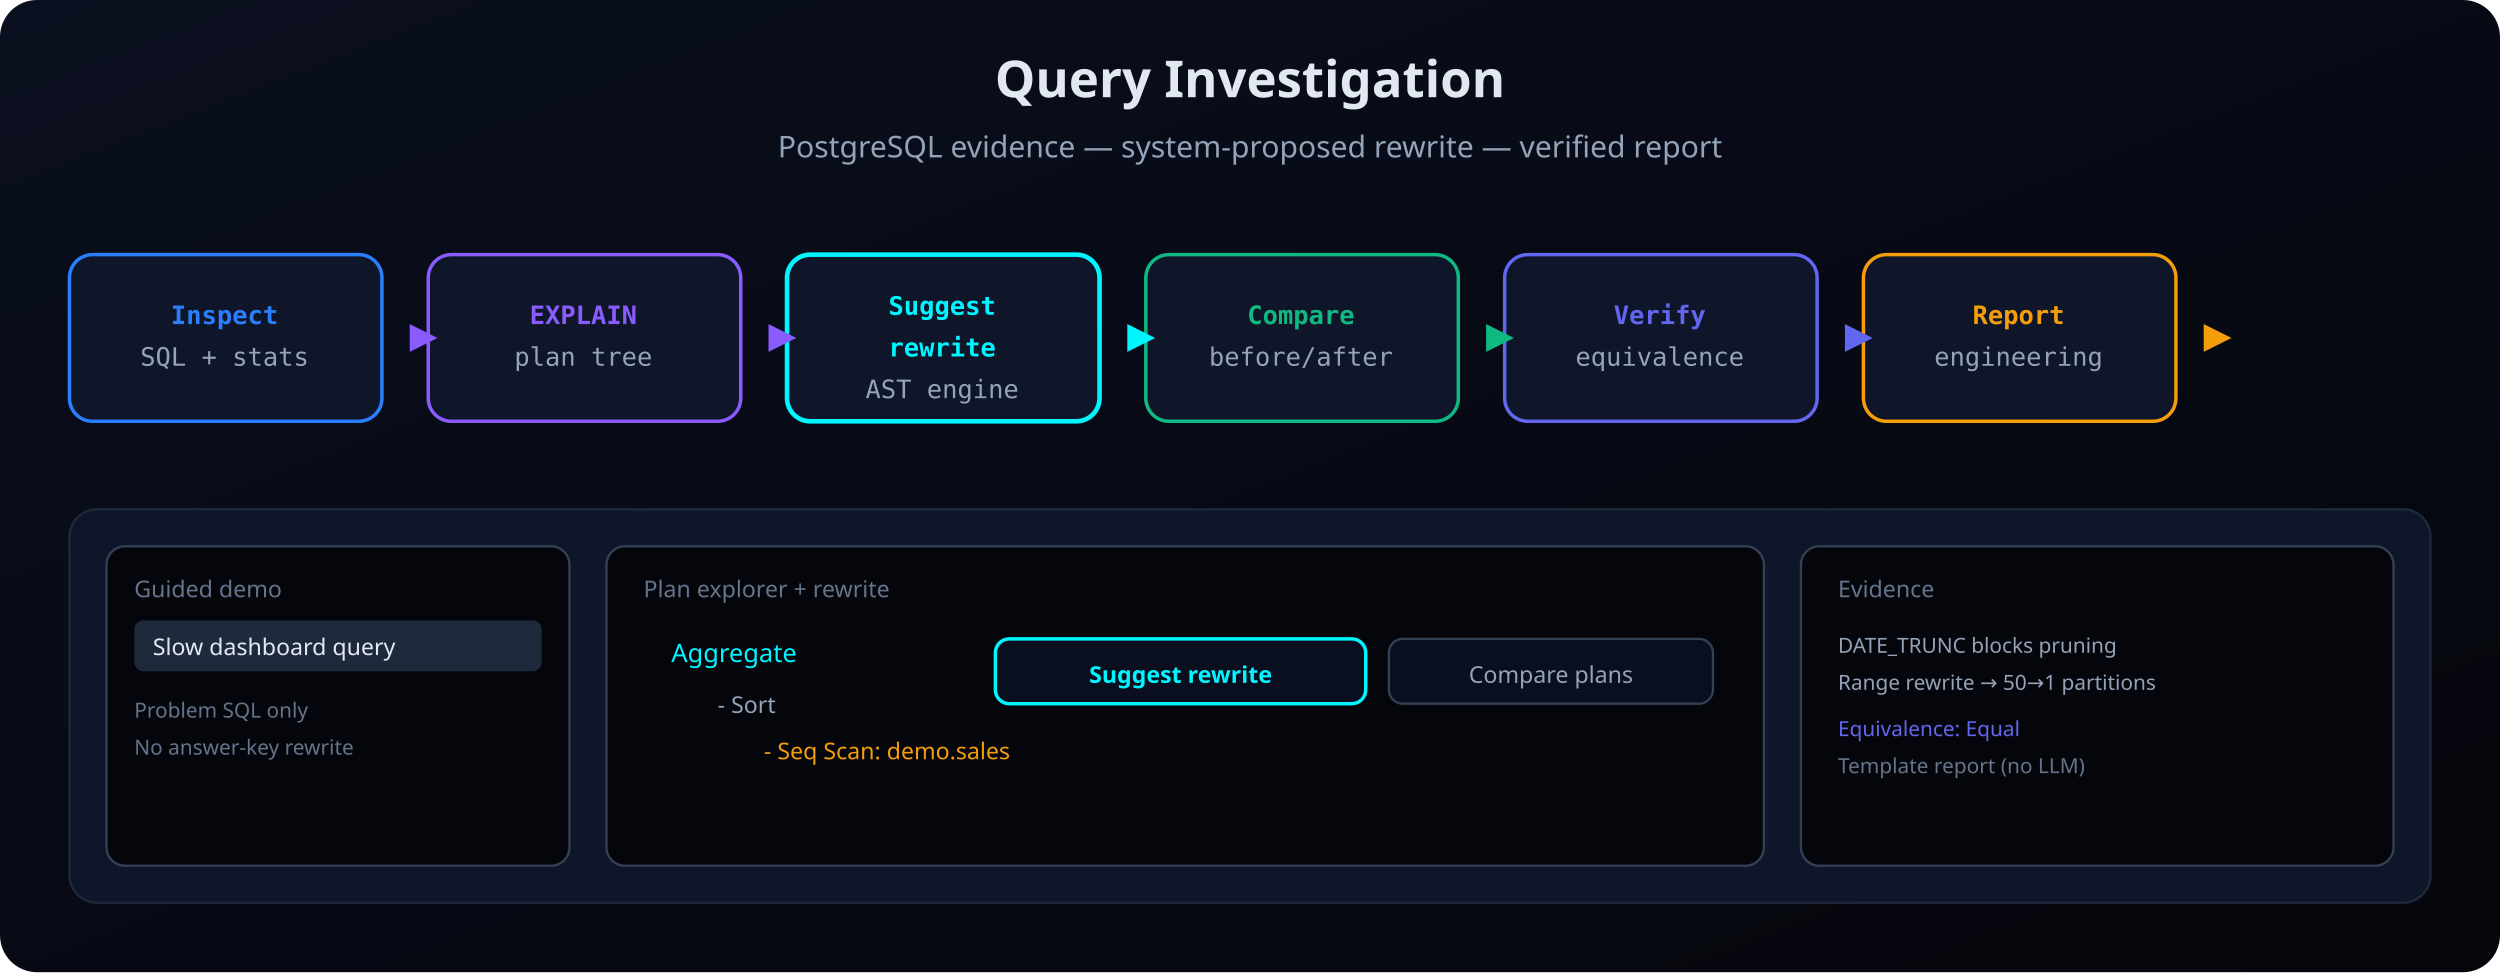
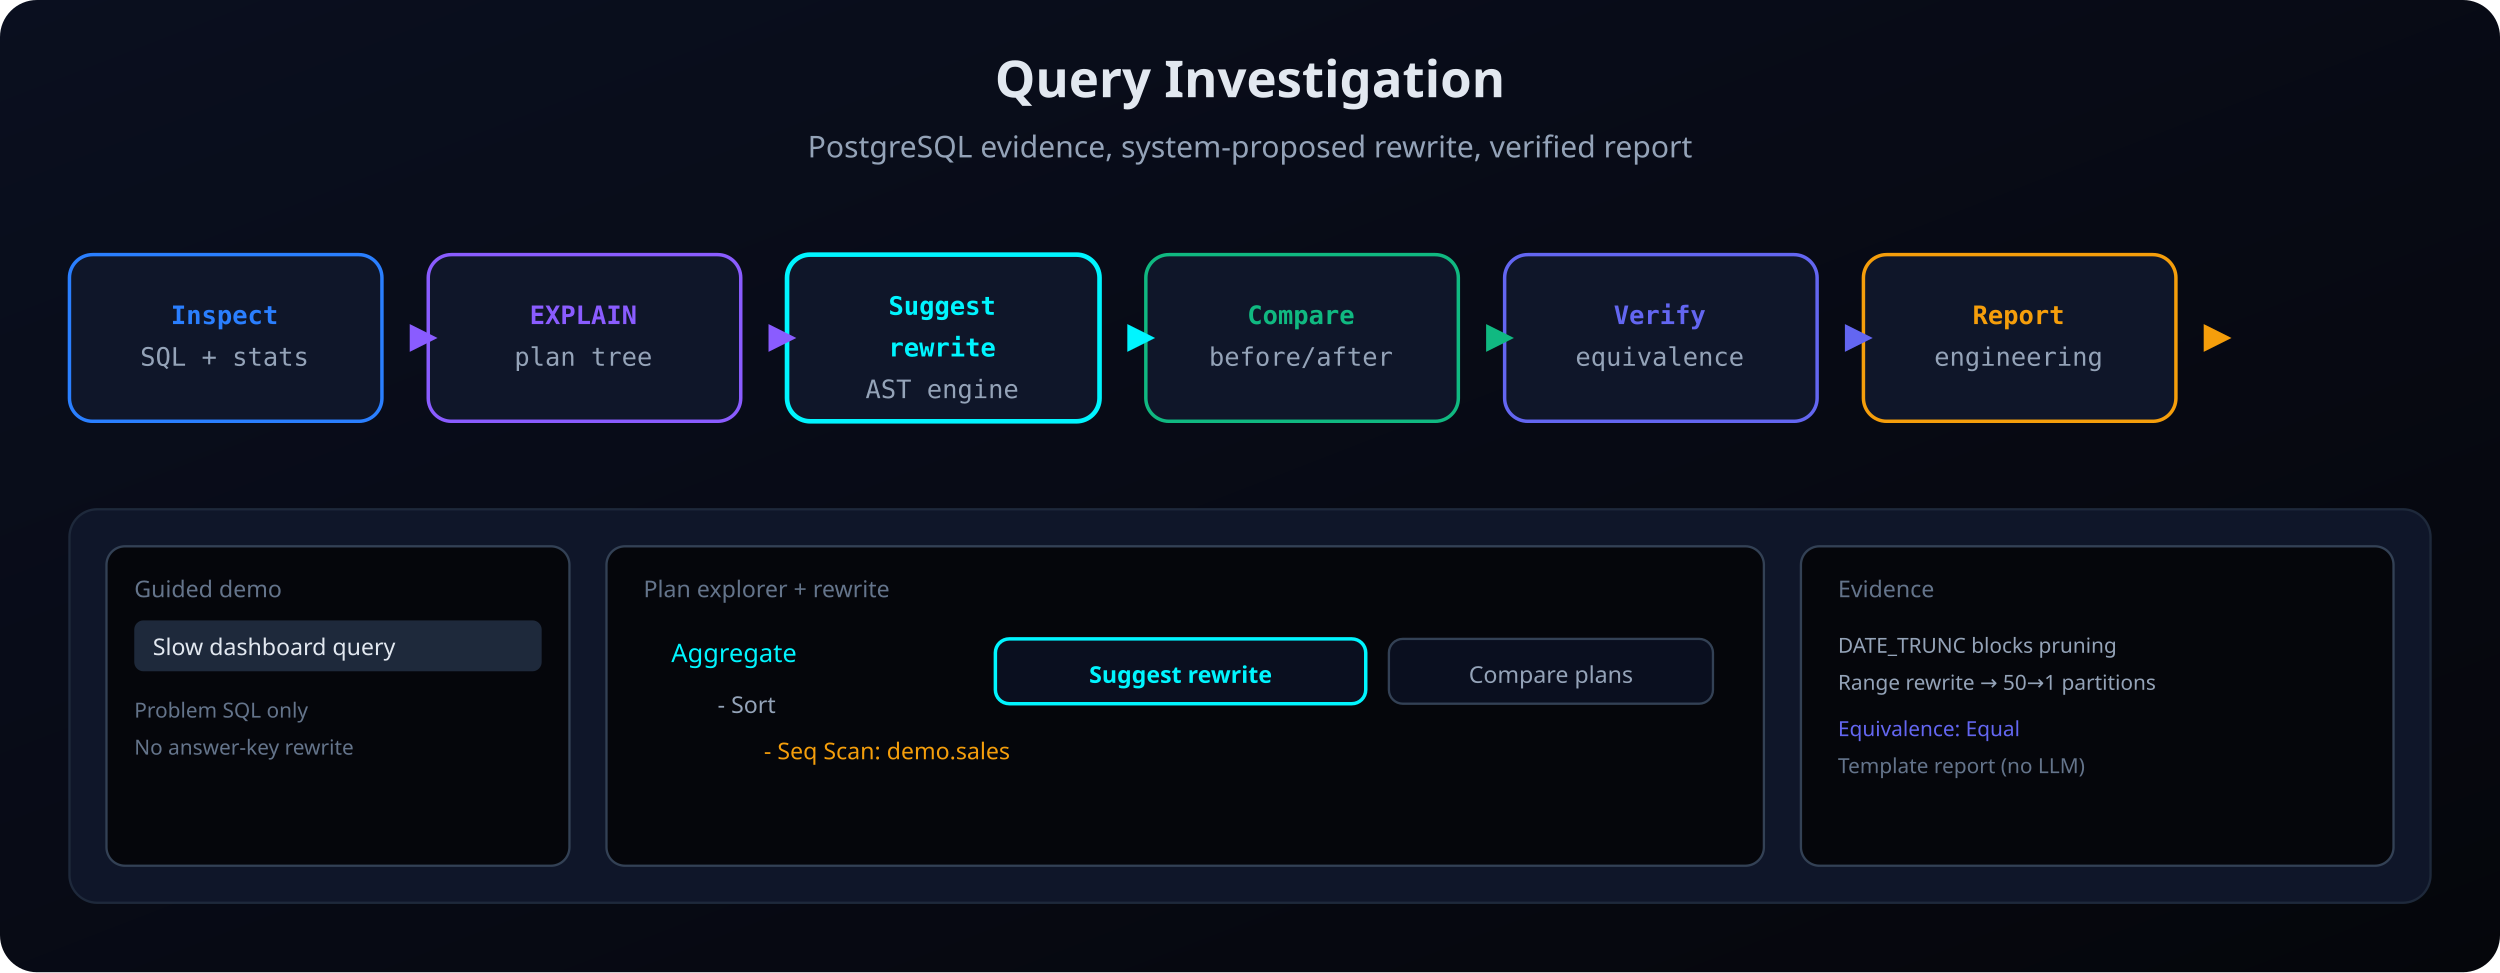
<svg xmlns="http://www.w3.org/2000/svg" viewBox="0 0 1080 420" role="img" aria-label="PgQueryNarrative Query Investigation workflow">
  <defs>
    <linearGradient id="bg" x1="0%" y1="0%" x2="100%" y2="100%">
      <stop offset="0%" stop-color="#0a0f1f" />
      <stop offset="100%" stop-color="#05060b" />
    </linearGradient>
    <linearGradient id="accent" x1="0%" y1="0%" x2="100%" y2="0%">
      <stop offset="0%" stop-color="#00f5ff" />
      <stop offset="100%" stop-color="#8a5cff" />
    </linearGradient>
  </defs>
  <rect width="1080" height="420" fill="url(#bg)" rx="16" />
  <text x="540" y="42" text-anchor="middle" fill="#e2e8f0" font-family="system-ui,sans-serif" font-size="22" font-weight="700">Query Investigation</text>
-   <text x="540" y="68" text-anchor="middle" fill="#94a3b8" font-family="system-ui,sans-serif" font-size="13">PostgreSQL evidence — system-proposed rewrite — verified report</text>
+   <text x="540" y="68" text-anchor="middle" fill="#94a3b8" font-family="system-ui,sans-serif" font-size="13">PostgreSQL evidence, system-proposed rewrite, verified report</text>
  <g font-family="ui-monospace,monospace" font-size="11">
    <rect x="30" y="110" width="135" height="72" rx="10" fill="#0f1629" stroke="#2a7fff" stroke-width="1.5" />
    <text x="97" y="140" text-anchor="middle" fill="#2a7fff" font-weight="600">Inspect</text>
    <text x="97" y="158" text-anchor="middle" fill="#94a3b8">SQL + stats</text>
    <rect x="185" y="110" width="135" height="72" rx="10" fill="#0f1629" stroke="#8a5cff" stroke-width="1.5" />
    <text x="252" y="140" text-anchor="middle" fill="#8a5cff" font-weight="600">EXPLAIN</text>
    <text x="252" y="158" text-anchor="middle" fill="#94a3b8">plan tree</text>
    <rect x="340" y="110" width="135" height="72" rx="10" fill="#0f1629" stroke="#00f5ff" stroke-width="2" />
    <text x="407" y="136" text-anchor="middle" fill="#00f5ff" font-weight="700">Suggest</text>
    <text x="407" y="154" text-anchor="middle" fill="#00f5ff" font-weight="700">rewrite</text>
    <text x="407" y="172" text-anchor="middle" fill="#94a3b8">AST engine</text>
    <rect x="495" y="110" width="135" height="72" rx="10" fill="#0f1629" stroke="#10b981" stroke-width="1.5" />
    <text x="562" y="140" text-anchor="middle" fill="#10b981" font-weight="600">Compare</text>
    <text x="562" y="158" text-anchor="middle" fill="#94a3b8">before/after</text>
    <rect x="650" y="110" width="135" height="72" rx="10" fill="#0f1629" stroke="#6366f1" stroke-width="1.5" />
    <text x="717" y="140" text-anchor="middle" fill="#6366f1" font-weight="600">Verify</text>
    <text x="717" y="158" text-anchor="middle" fill="#94a3b8">equivalence</text>
    <rect x="805" y="110" width="135" height="72" rx="10" fill="#0f1629" stroke="#f59e0b" stroke-width="1.5" />
    <text x="872" y="140" text-anchor="middle" fill="#f59e0b" font-weight="600">Report</text>
    <text x="872" y="158" text-anchor="middle" fill="#94a3b8">engineering</text>
  </g>
  <path d="M 165 146 L 177 146" stroke="url(#accent)" stroke-width="2" fill="none" />
  <polygon points="177,140 189,146 177,152" fill="#8a5cff" />
  <path d="M 320 146 L 332 146" stroke="url(#accent)" stroke-width="2" fill="none" />
  <polygon points="332,140 344,146 332,152" fill="#8a5cff" />
  <path d="M 475 146 L 487 146" stroke="url(#accent)" stroke-width="2" fill="none" />
  <polygon points="487,140 499,146 487,152" fill="#00f5ff" />
  <path d="M 630 146 L 642 146" stroke="url(#accent)" stroke-width="2" fill="none" />
  <polygon points="642,140 654,146 642,152" fill="#10b981" />
  <path d="M 785 146 L 797 146" stroke="url(#accent)" stroke-width="2" fill="none" />
  <polygon points="797,140 809,146 797,152" fill="#6366f1" />
  <path d="M 940 146 L 952 146" stroke="url(#accent)" stroke-width="2" fill="none" />
  <polygon points="952,140 964,146 952,152" fill="#f59e0b" />
  <rect x="30" y="220" width="1020" height="170" rx="12" fill="#0f1629" stroke="#1e293b" stroke-width="1" />
  <rect x="46" y="236" width="200" height="138" rx="8" fill="#05060b" stroke="#334155" />
  <text x="58" y="258" fill="#64748b" font-size="10" font-family="system-ui">Guided demo</text>
  <rect x="58" y="268" width="176" height="22" rx="4" fill="#1e293b" />
  <text x="66" y="283" fill="#e2e8f0" font-size="10" font-family="system-ui">Slow dashboard query</text>
  <text x="58" y="310" fill="#64748b" font-size="9" font-family="system-ui">Problem SQL only</text>
  <text x="58" y="326" fill="#64748b" font-size="9" font-family="system-ui">No answer-key rewrite</text>
  <rect x="262" y="236" width="500" height="138" rx="8" fill="#05060b" stroke="#334155" />
  <text x="278" y="258" fill="#64748b" font-size="10" font-family="system-ui">Plan explorer + rewrite</text>
  <text x="290" y="286" fill="#00f5ff" font-size="11" font-family="ui-monospace">Aggregate</text>
  <text x="310" y="308" fill="#94a3b8" font-size="10" font-family="ui-monospace">- Sort</text>
  <text x="330" y="328" fill="#f59e0b" font-size="10" font-family="ui-monospace">  - Seq Scan: demo.sales</text>
  <rect x="430" y="276" width="160" height="28" rx="6" fill="#0a0f1f" stroke="#00f5ff" stroke-width="1.5" />
  <text x="510" y="295" text-anchor="middle" fill="#00f5ff" font-size="10" font-family="system-ui" font-weight="600">Suggest rewrite</text>
  <rect x="600" y="276" width="140" height="28" rx="6" fill="#0a0f1f" stroke="#334155" />
  <text x="670" y="295" text-anchor="middle" fill="#94a3b8" font-size="10" font-family="system-ui">Compare plans</text>
  <rect x="778" y="236" width="256" height="138" rx="8" fill="#05060b" stroke="#334155" />
  <text x="794" y="258" fill="#64748b" font-size="10" font-family="system-ui">Evidence</text>
  <text x="794" y="282" fill="#94a3b8" font-size="9" font-family="system-ui">DATE_TRUNC blocks pruning</text>
  <text x="794" y="298" fill="#94a3b8" font-size="9" font-family="system-ui">Range rewrite → 50→1 partitions</text>
  <text x="794" y="318" fill="#6366f1" font-size="9" font-family="system-ui">Equivalence: Equal</text>
  <text x="794" y="334" fill="#64748b" font-size="9" font-family="system-ui">Template report (no LLM)</text>
</svg>
